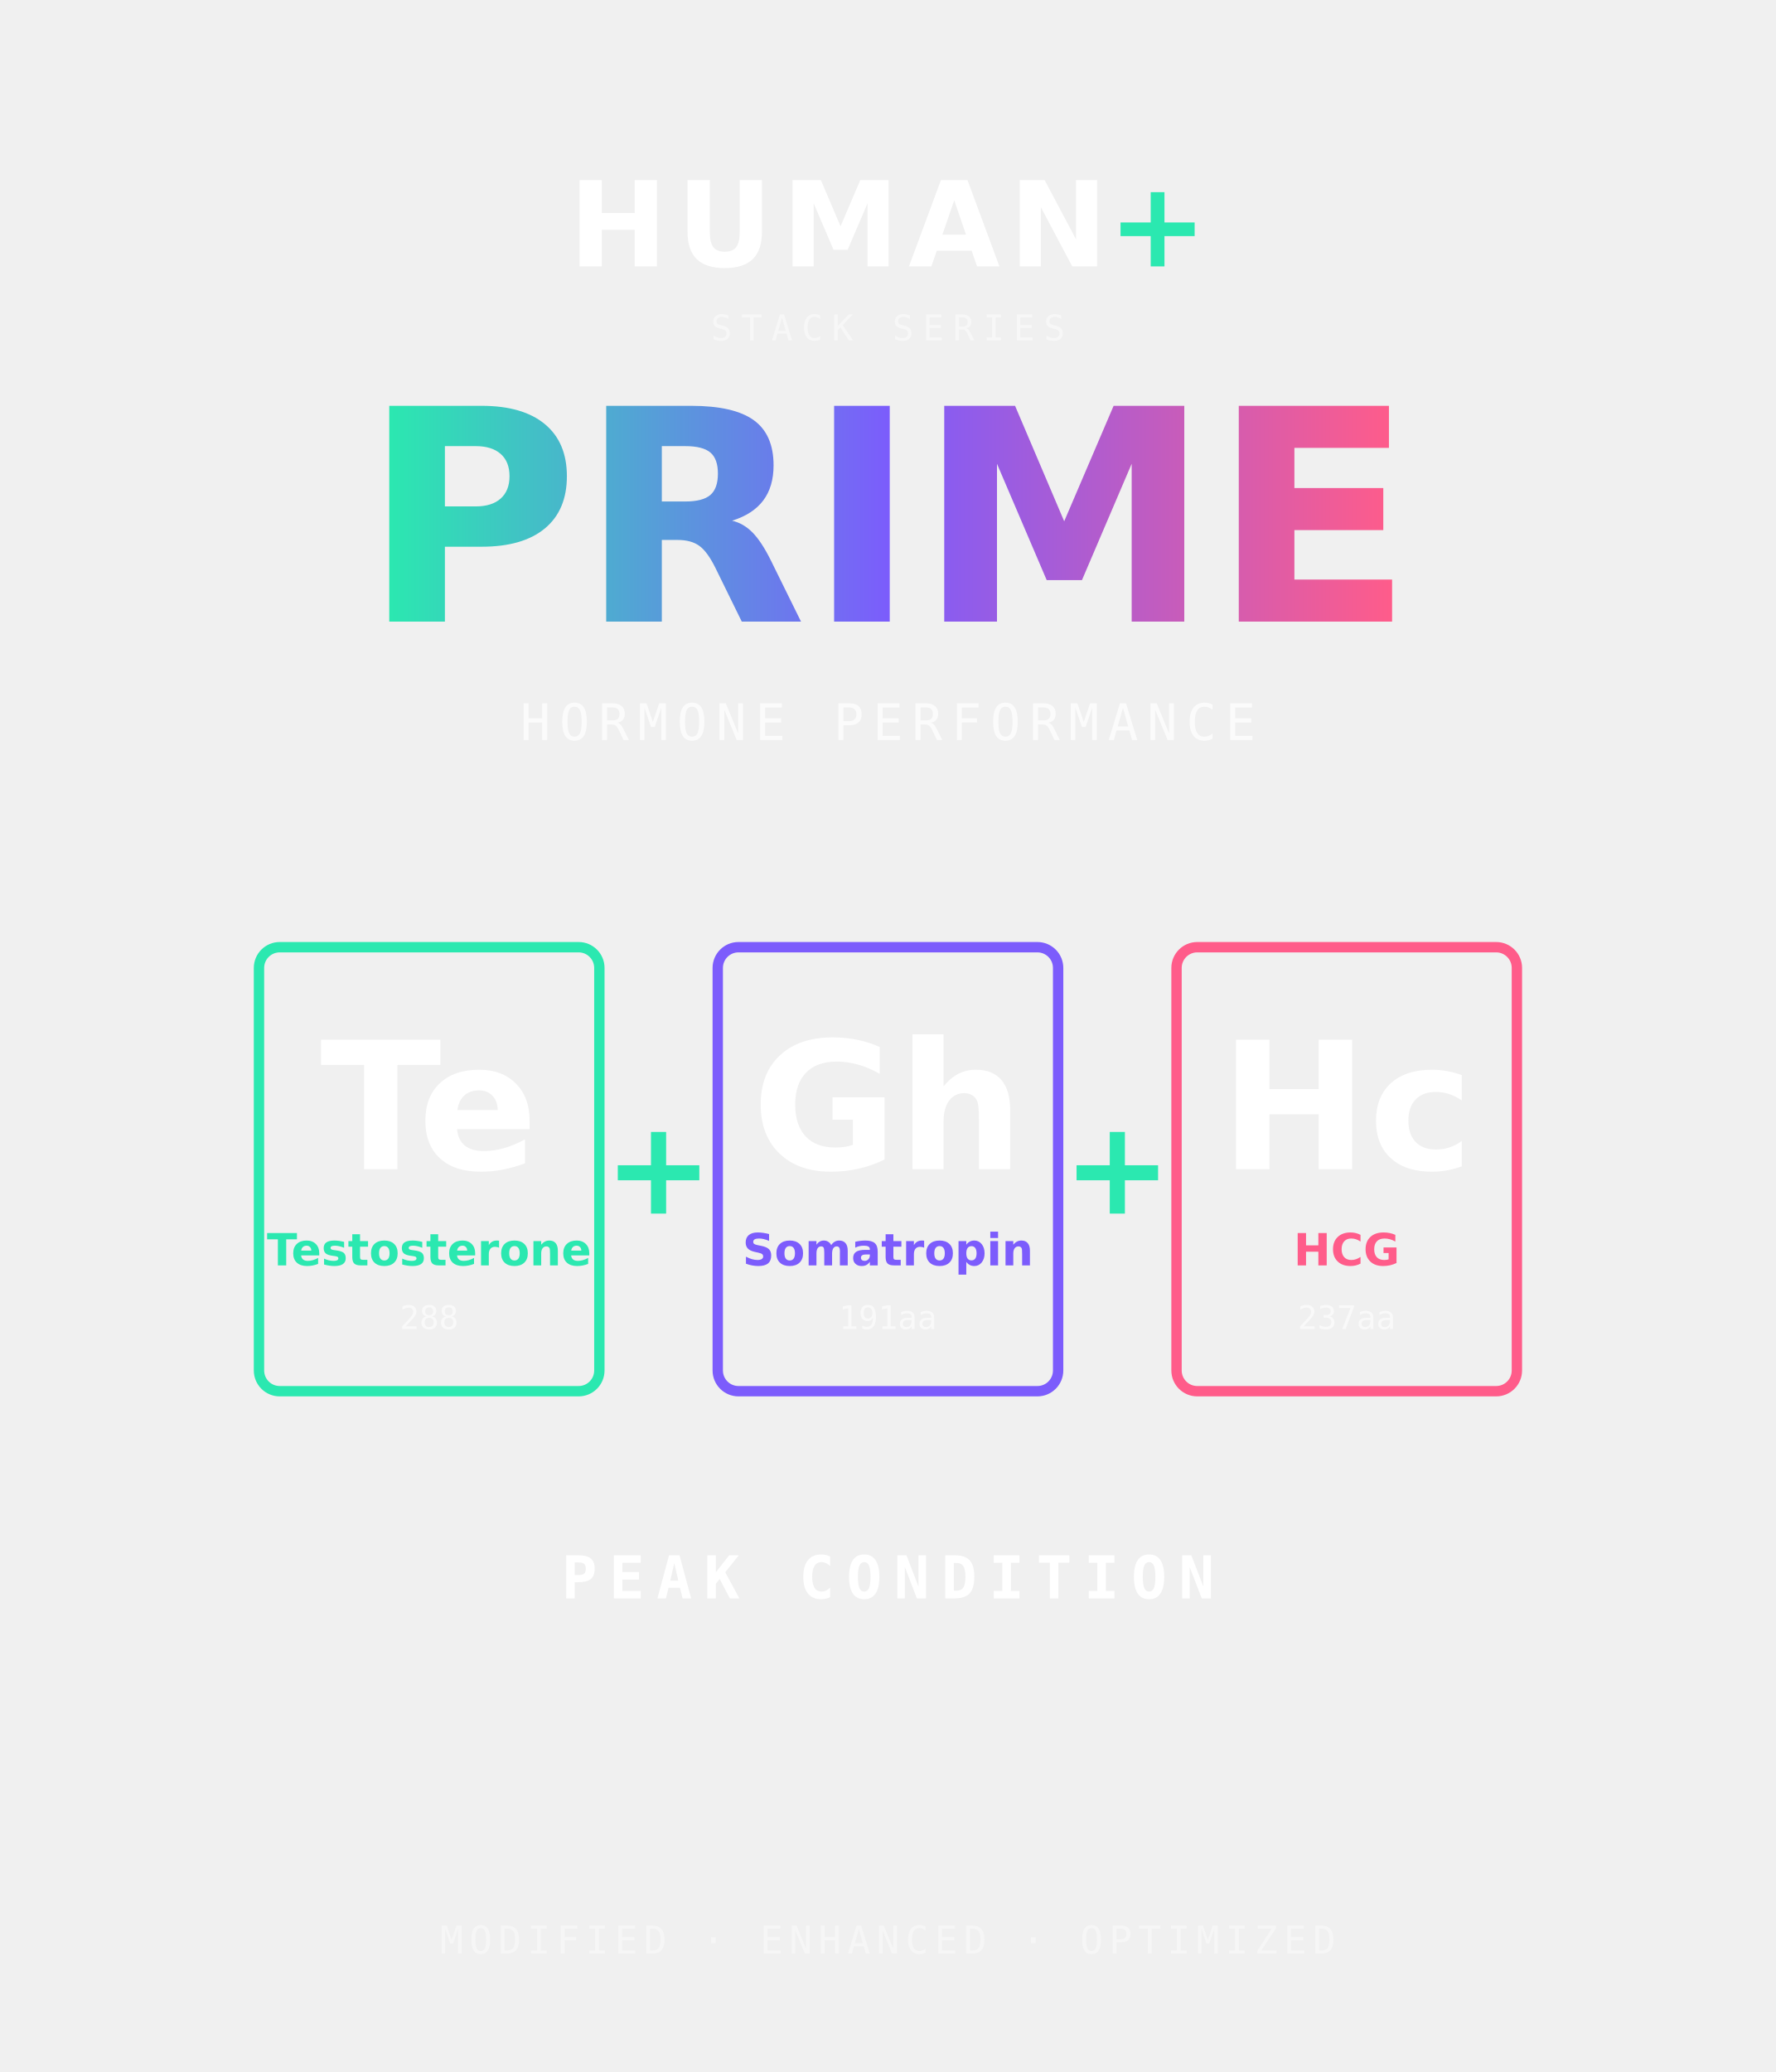
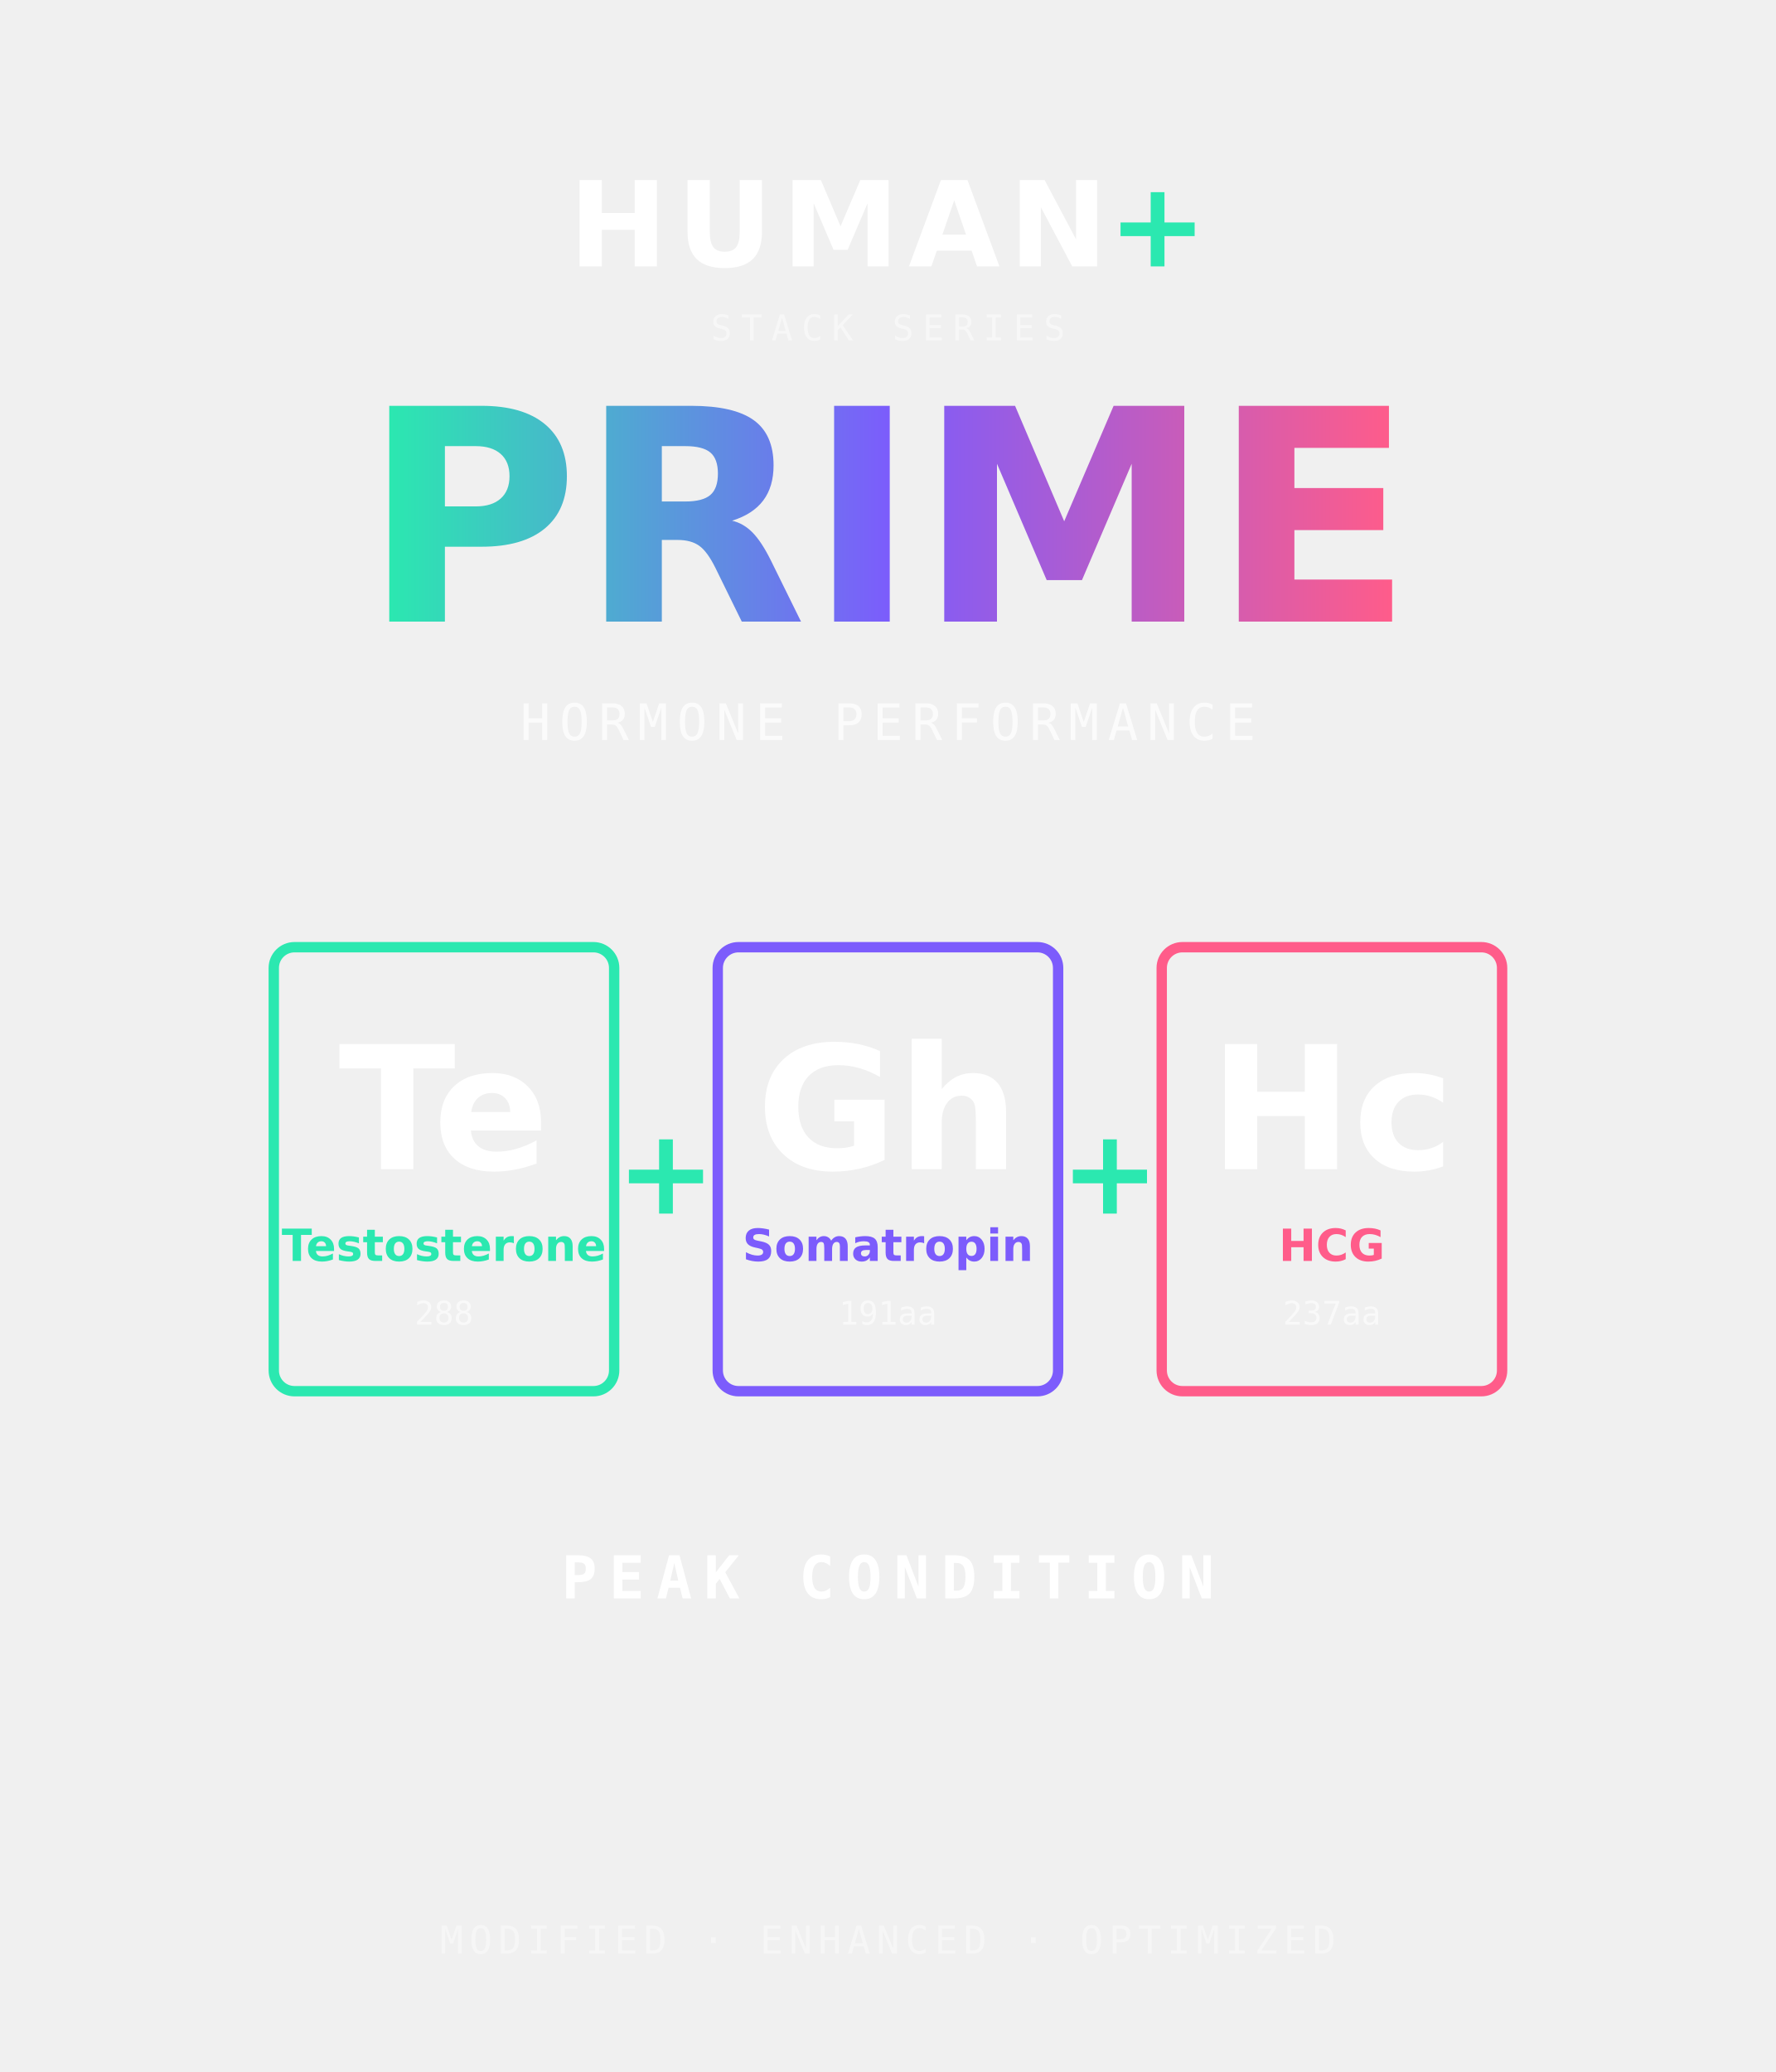
<svg xmlns="http://www.w3.org/2000/svg" viewBox="0 0 1200 1400" width="1200" height="1400">
  <defs>
    <linearGradient id="g" x1="0" y1="0" x2="1" y2="0">
      <stop offset="0%" stop-color="#2BE8B0" />
      <stop offset="50%" stop-color="#7C5CFC" />
      <stop offset="100%" stop-color="#FF5C8A" />
    </linearGradient>
  </defs>
  <text x="600" y="180" font-family="DejaVu Sans, Liberation Sans, Arial, sans-serif" font-size="80" font-weight="800" text-anchor="middle" letter-spacing="6" fill="#FFFFFF">HUMAN<tspan fill="#2BE8B0">+</tspan>
  </text>
  <text x="600" y="230" font-family="DejaVu Sans Mono, Liberation Mono, monospace" font-size="24" text-anchor="middle" letter-spacing="6" fill="#FFFFFF" fill-opacity="0.45">STACK SERIES</text>
  <text x="600" y="420" font-family="DejaVu Sans, Liberation Sans, Arial, sans-serif" font-size="200" font-weight="800" text-anchor="middle" fill="url(#g)">PRIME</text>
  <text x="600" y="500" font-family="DejaVu Sans Mono, Liberation Mono, monospace" font-size="34" letter-spacing="6" text-anchor="middle" fill="#FFFFFF" fill-opacity="0.75">HORMONE PERFORMANCE</text>
-   <rect x="175.0" y="640" width="230" height="300" rx="14" fill="none" stroke="#2BE8B0" stroke-width="7" />
-   <text x="290.0" y="790" font-family="DejaVu Sans, Liberation Sans, Arial, sans-serif" font-size="120" font-weight="800" text-anchor="middle" fill="#FFFFFF">Te</text>
-   <text x="290.0" y="855" font-family="DejaVu Sans, Liberation Sans, Arial, sans-serif" font-size="30" font-weight="700" text-anchor="middle" fill="#2BE8B0">Testosterone</text>
-   <text x="290.0" y="898" font-family="DejaVu Sans Mono, Liberation Mono, monospace" font-size="22" text-anchor="middle" fill="#FFFFFF" fill-opacity="0.6">288</text>
-   <text x="445.0" y="820.0" font-family="DejaVu Sans, Liberation Sans, Arial, sans-serif" font-size="88" font-weight="800" text-anchor="middle" fill="#2BE8B0">+</text>
+   <rect x="185.0" y="640" width="230" height="300" rx="14" fill="none" stroke="#2BE8B0" stroke-width="7" />
+   <text x="300.0" y="790" font-family="DejaVu Sans, Liberation Sans, Arial, sans-serif" font-size="116" font-weight="800" text-anchor="middle" fill="#FFFFFF">Te</text>
+   <text x="300.0" y="852" font-family="DejaVu Sans, Liberation Sans, Arial, sans-serif" font-size="30" font-weight="700" text-anchor="middle" fill="#2BE8B0">Testosterone</text>
+   <text x="300.0" y="895" font-family="DejaVu Sans Mono, Liberation Mono, monospace" font-size="22" text-anchor="middle" fill="#FFFFFF" fill-opacity="0.6">288</text>
+   <text x="450.0" y="820.0" font-family="DejaVu Sans, Liberation Sans, Arial, sans-serif" font-size="80" font-weight="800" text-anchor="middle" fill="#2BE8B0">+</text>
  <rect x="485.0" y="640" width="230" height="300" rx="14" fill="none" stroke="#7C5CFC" stroke-width="7" />
-   <text x="600.0" y="790" font-family="DejaVu Sans, Liberation Sans, Arial, sans-serif" font-size="120" font-weight="800" text-anchor="middle" fill="#FFFFFF">Gh</text>
-   <text x="600.0" y="855" font-family="DejaVu Sans, Liberation Sans, Arial, sans-serif" font-size="30" font-weight="700" text-anchor="middle" fill="#7C5CFC">Somatropin</text>
-   <text x="600.0" y="898" font-family="DejaVu Sans Mono, Liberation Mono, monospace" font-size="22" text-anchor="middle" fill="#FFFFFF" fill-opacity="0.6">191aa</text>
-   <text x="755.0" y="820.0" font-family="DejaVu Sans, Liberation Sans, Arial, sans-serif" font-size="88" font-weight="800" text-anchor="middle" fill="#2BE8B0">+</text>
-   <rect x="795.0" y="640" width="230" height="300" rx="14" fill="none" stroke="#FF5C8A" stroke-width="7" />
-   <text x="910.0" y="790" font-family="DejaVu Sans, Liberation Sans, Arial, sans-serif" font-size="120" font-weight="800" text-anchor="middle" fill="#FFFFFF">Hc</text>
-   <text x="910.0" y="855" font-family="DejaVu Sans, Liberation Sans, Arial, sans-serif" font-size="30" font-weight="700" text-anchor="middle" fill="#FF5C8A">HCG</text>
-   <text x="910.0" y="898" font-family="DejaVu Sans Mono, Liberation Mono, monospace" font-size="22" text-anchor="middle" fill="#FFFFFF" fill-opacity="0.6">237aa</text>
+   <text x="600.0" y="790" font-family="DejaVu Sans, Liberation Sans, Arial, sans-serif" font-size="116" font-weight="800" text-anchor="middle" fill="#FFFFFF">Gh</text>
+   <text x="600.0" y="852" font-family="DejaVu Sans, Liberation Sans, Arial, sans-serif" font-size="30" font-weight="700" text-anchor="middle" fill="#7C5CFC">Somatropin</text>
+   <text x="600.0" y="895" font-family="DejaVu Sans Mono, Liberation Mono, monospace" font-size="22" text-anchor="middle" fill="#FFFFFF" fill-opacity="0.6">191aa</text>
+   <text x="750.0" y="820.0" font-family="DejaVu Sans, Liberation Sans, Arial, sans-serif" font-size="80" font-weight="800" text-anchor="middle" fill="#2BE8B0">+</text>
+   <rect x="785.0" y="640" width="230" height="300" rx="14" fill="none" stroke="#FF5C8A" stroke-width="7" />
+   <text x="900.0" y="790" font-family="DejaVu Sans, Liberation Sans, Arial, sans-serif" font-size="116" font-weight="800" text-anchor="middle" fill="#FFFFFF">Hc</text>
+   <text x="900.0" y="852" font-family="DejaVu Sans, Liberation Sans, Arial, sans-serif" font-size="30" font-weight="700" text-anchor="middle" fill="#FF5C8A">HCG</text>
+   <text x="900.0" y="895" font-family="DejaVu Sans Mono, Liberation Mono, monospace" font-size="22" text-anchor="middle" fill="#FFFFFF" fill-opacity="0.6">237aa</text>
  <text x="600" y="1080" font-family="DejaVu Sans Mono, Liberation Mono, monospace" font-size="40" font-weight="700" letter-spacing="8" text-anchor="middle" fill="#FFFFFF">PEAK CONDITION</text>
  <text x="600" y="1320" font-family="DejaVu Sans Mono, Liberation Mono, monospace" font-size="26" letter-spacing="4" text-anchor="middle" fill="#FFFFFF" fill-opacity="0.4">MODIFIED · ENHANCED · OPTIMIZED</text>
</svg>
